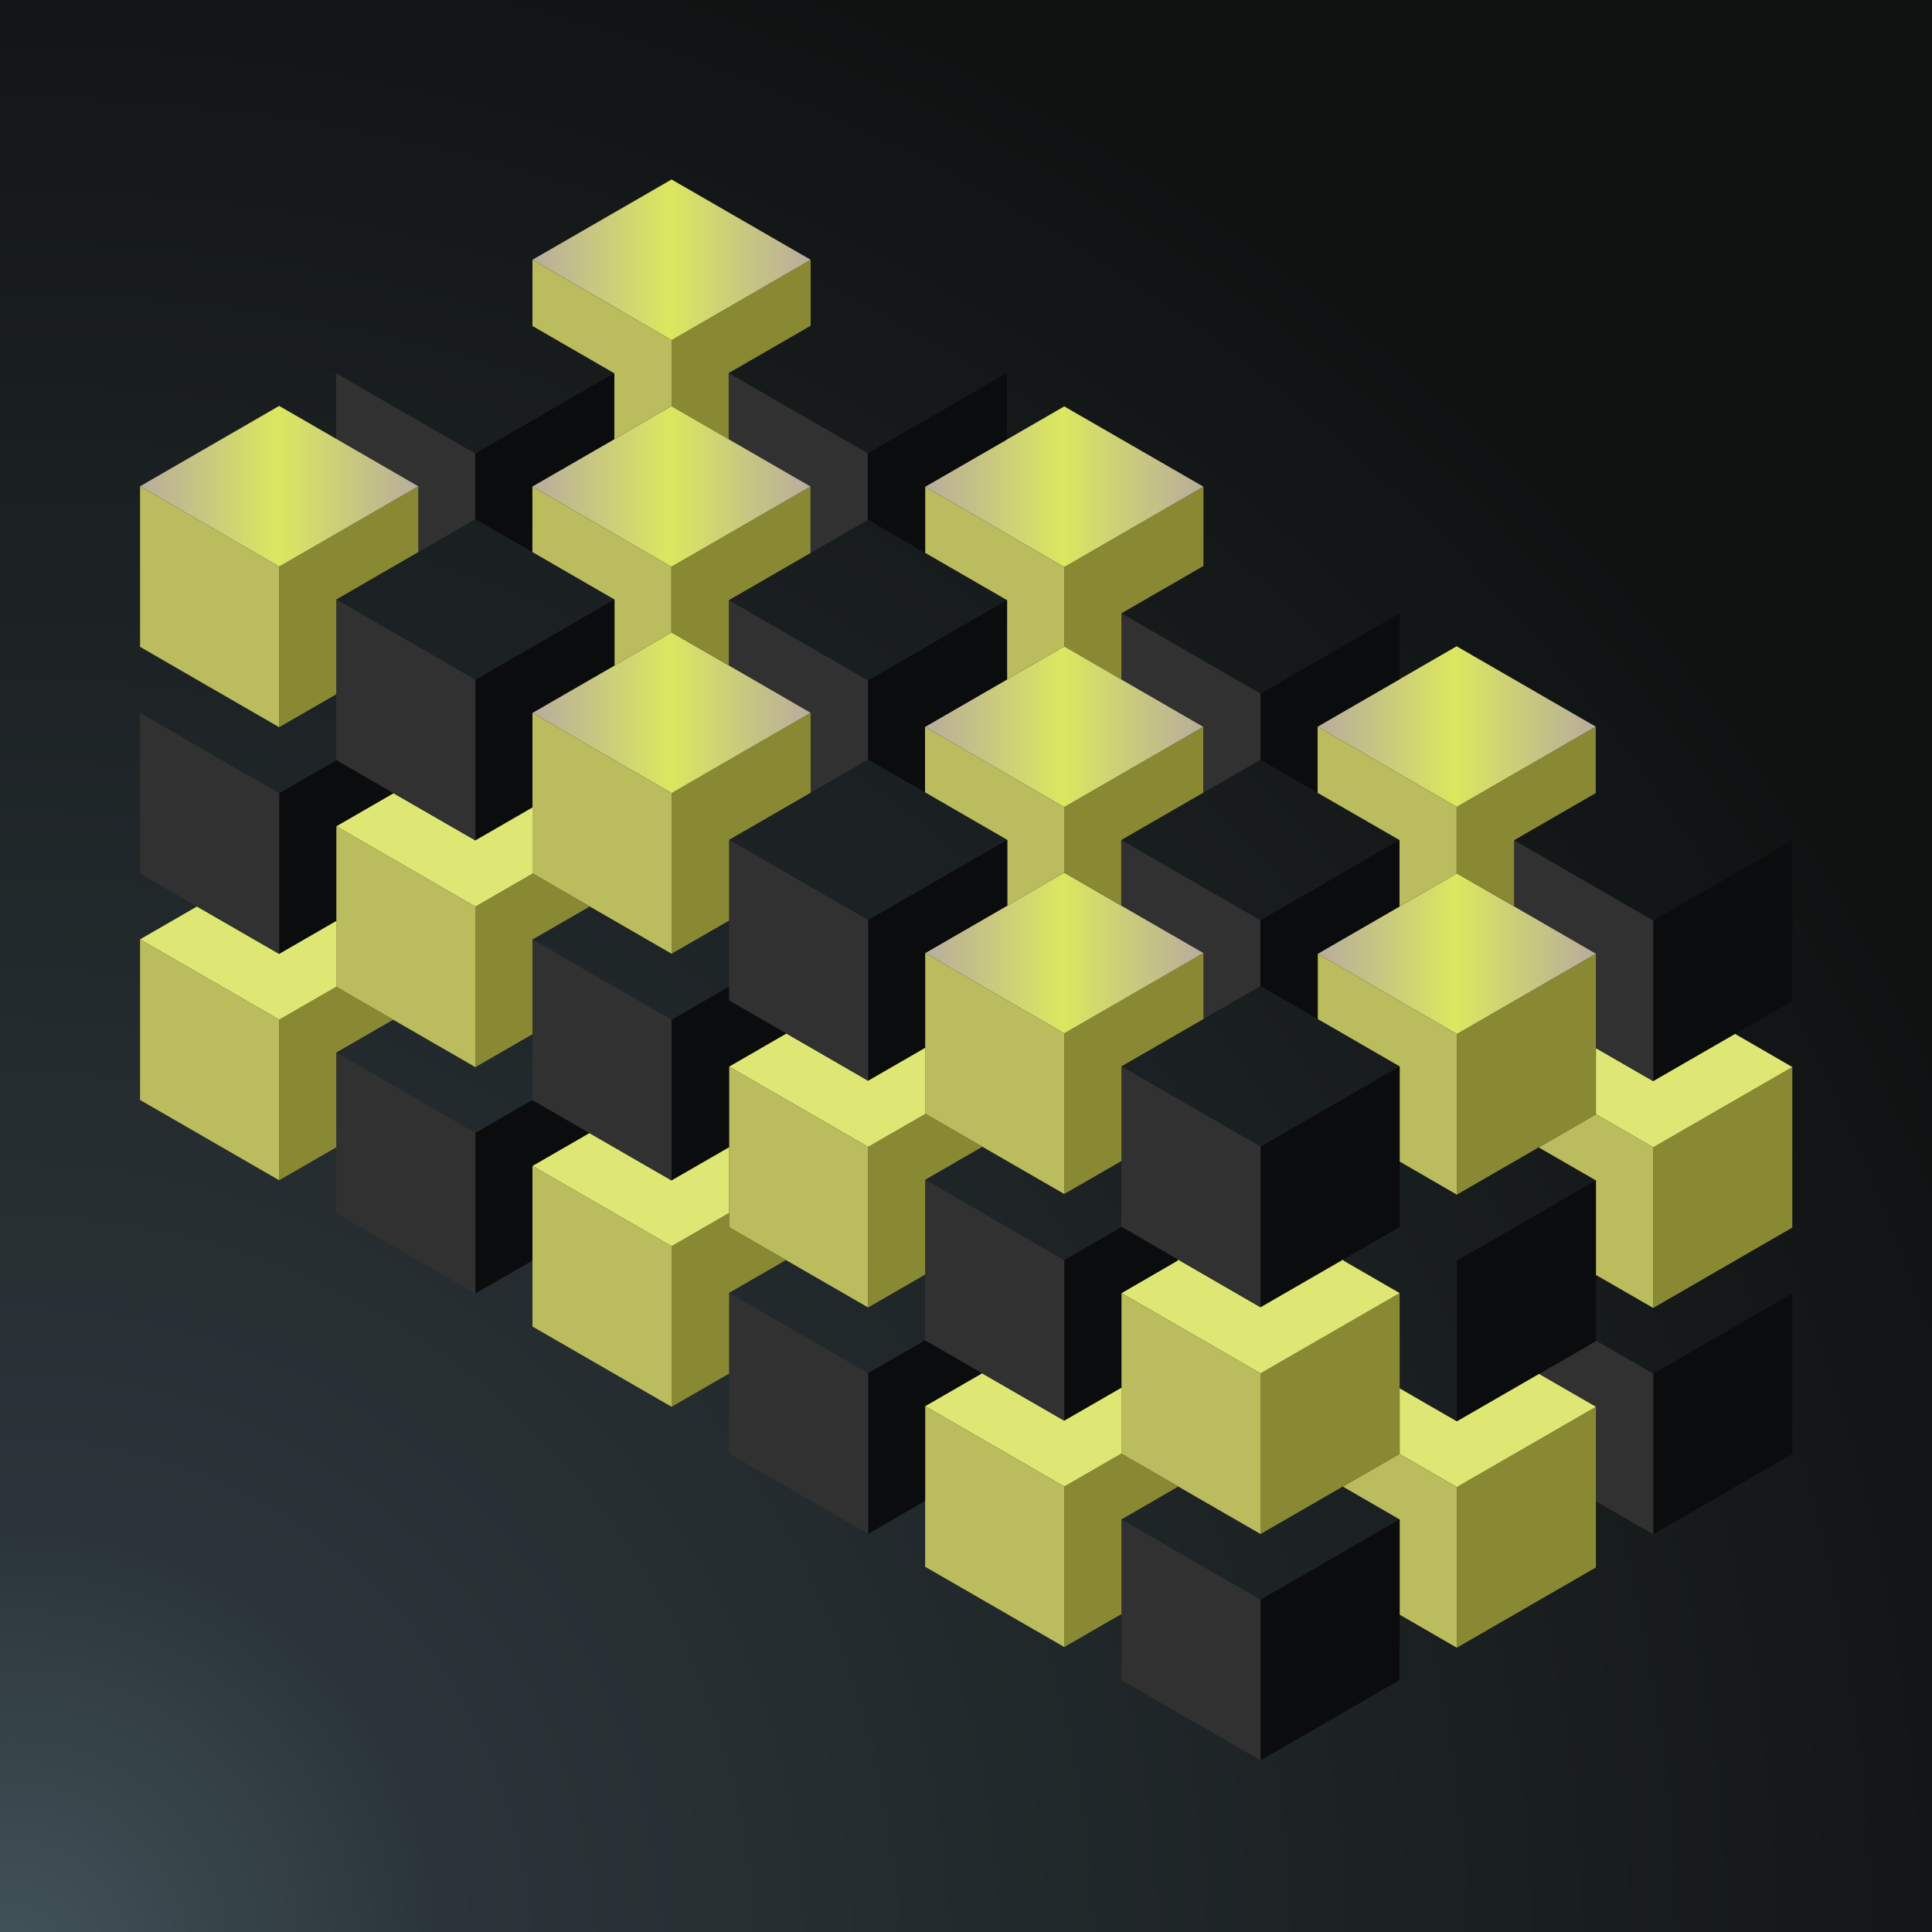
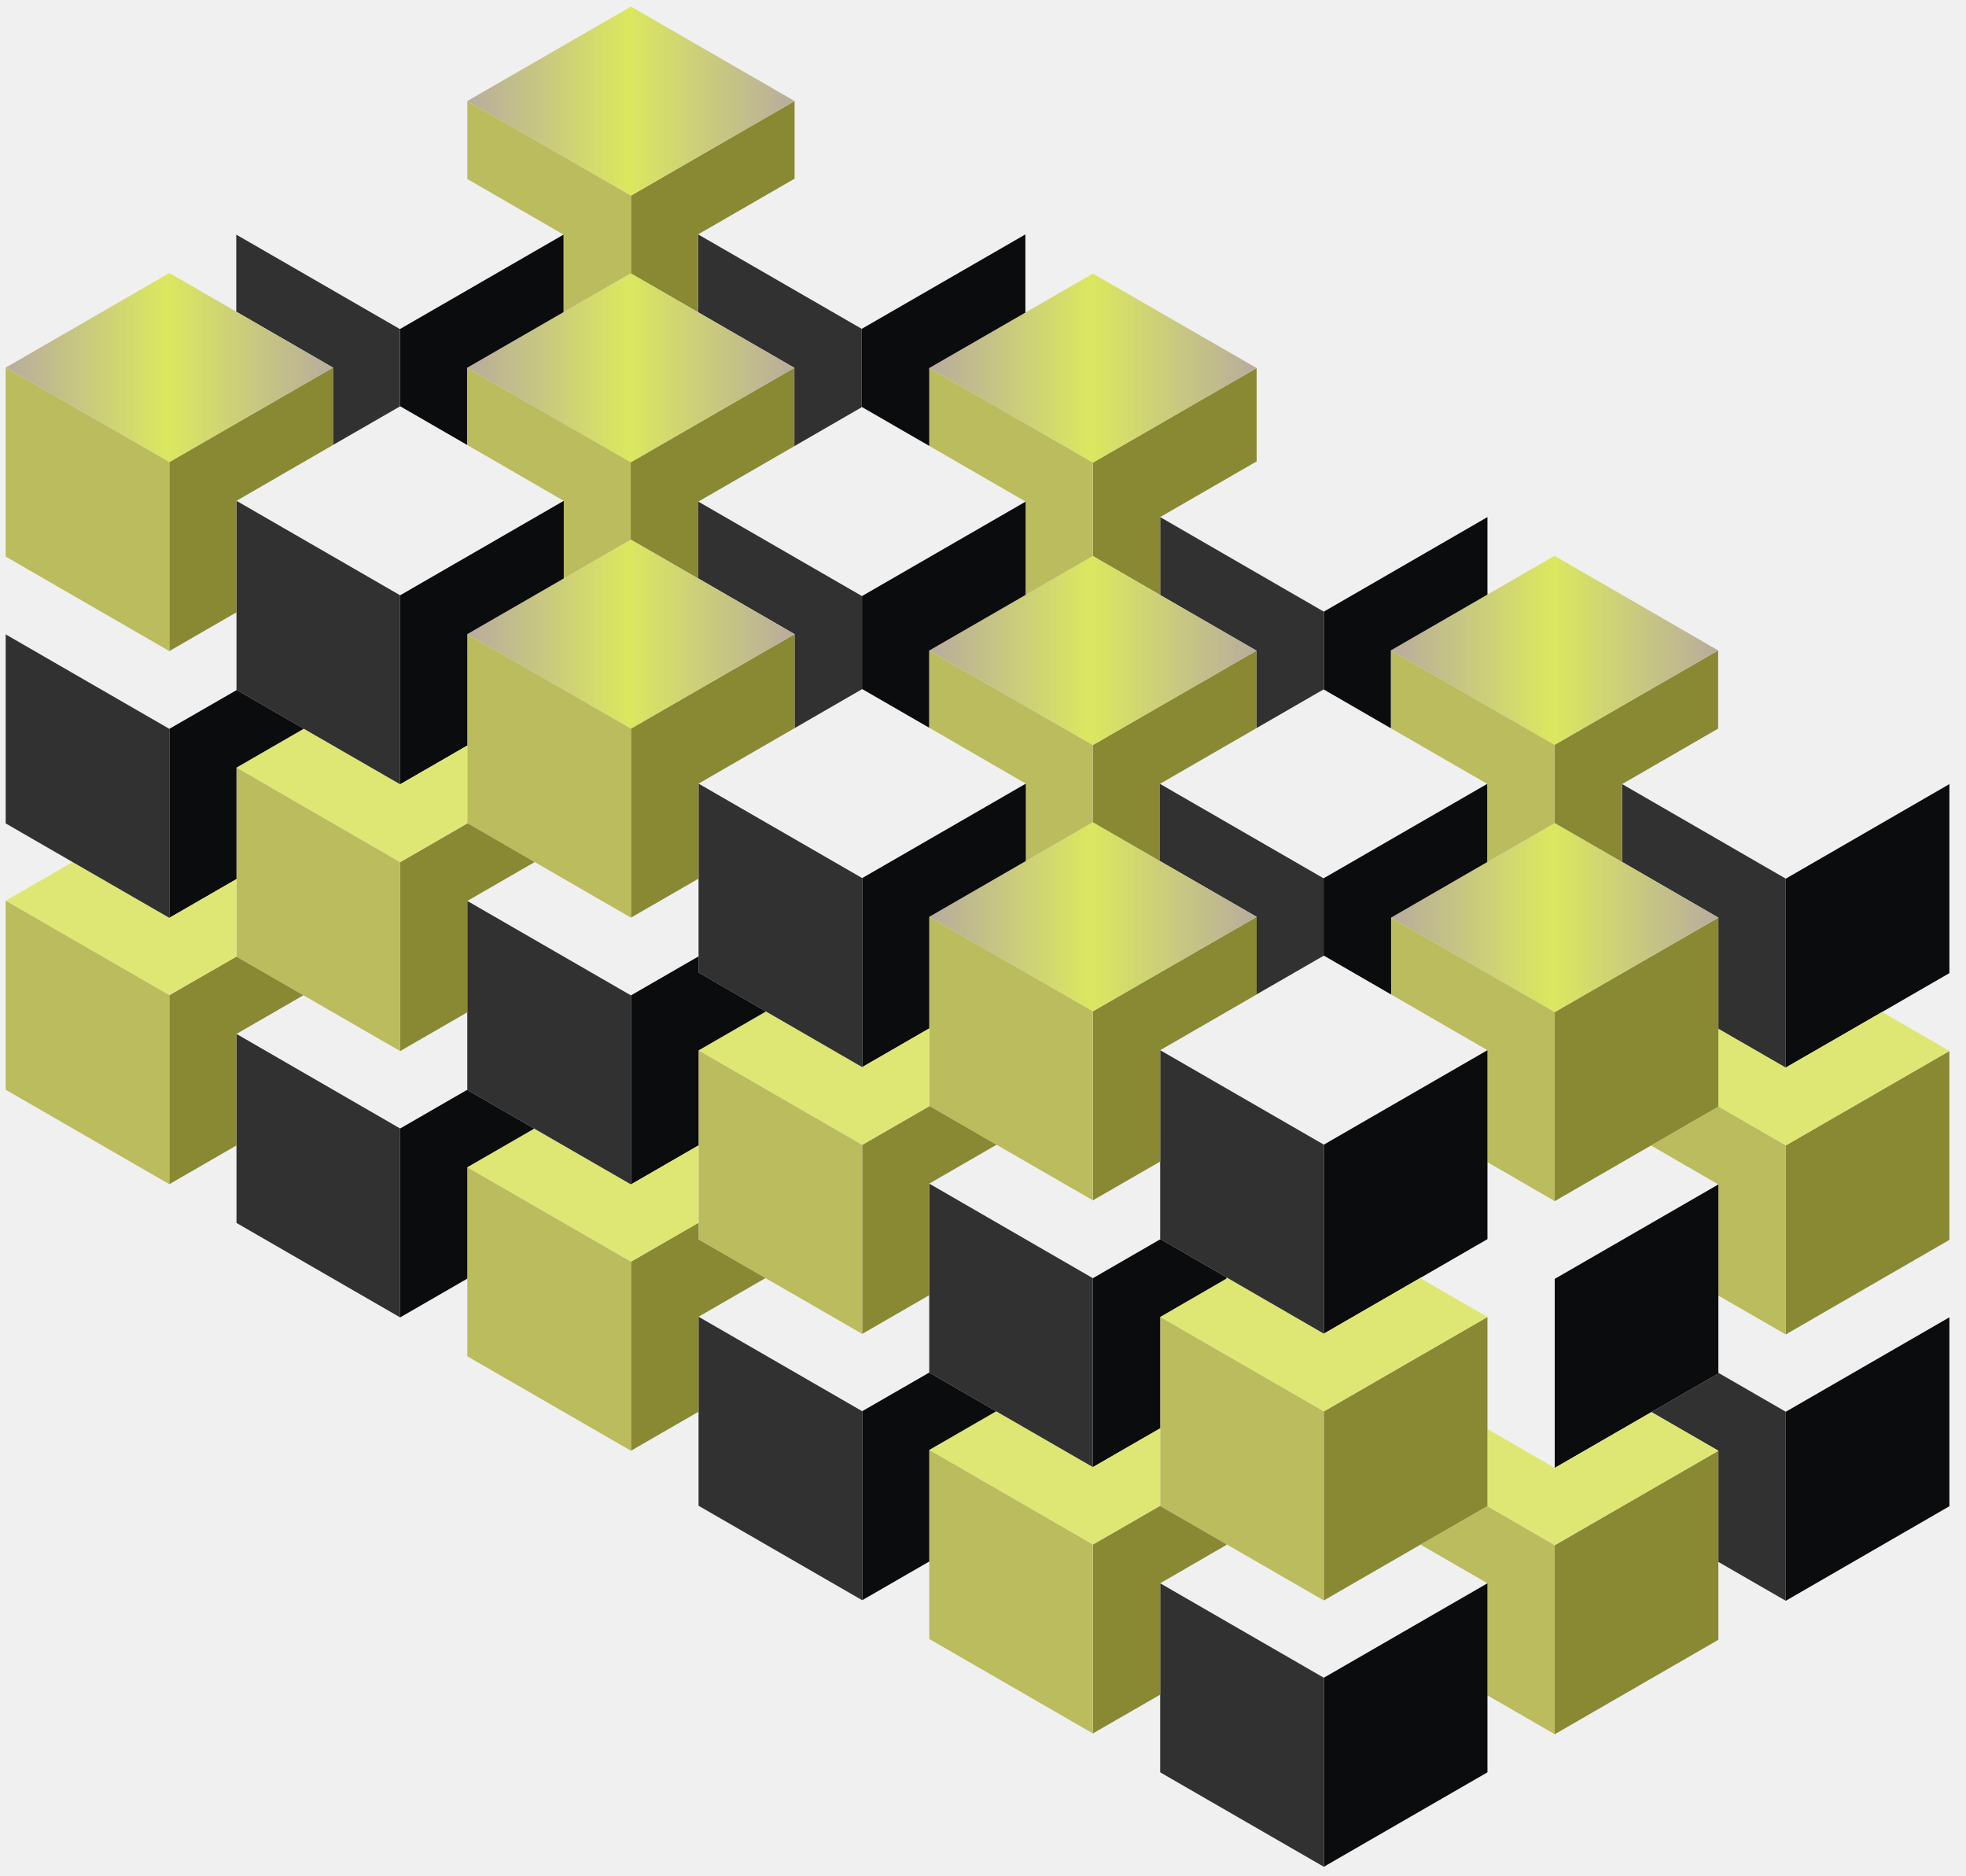
- <svg xmlns="http://www.w3.org/2000/svg" width="200" height="200" viewBox="0 0 200 200" fill="none">
-   <rect width="200" height="200" fill="url(#paint0_radial_4011_7620)" />
-   <g clip-path="url(#clip0_4011_7620)">
-     <path d="M185.54 133.89V150.51L171.14 158.83V142.2L185.54 133.89Z" fill="#0A0C0E" />
-     <path d="M179.65 130.48L171.14 135.4V118.77L185.54 110.46V127.08L179.65 130.48Z" fill="#898934" />
-     <path d="M185.54 86.98V103.61L179.62 107.03L171.14 111.92V95.3L185.54 86.98Z" fill="#0A0C0E" />
-     <path d="M185.54 110.46L171.14 118.77L165.22 115.35H165.21V108.5L171.14 111.92L179.62 107.03L179.63 107.04L185.54 110.46Z" fill="#DEE773" />
-     <path d="M171.14 142.2V158.83L165.21 155.41V145.63L159.32 142.23L165.21 138.83V138.78H165.22L171.14 142.2Z" fill="#313131" />
-     <path d="M171.14 118.77V135.4L165.21 131.98V122.2L159.29 118.78V118.77L165.21 115.35H165.22L171.14 118.77Z" fill="#BABC5E" />
-     <path d="M171.14 95.3V111.92L165.21 108.5V98.73L156.74 93.83V86.98L171.14 95.3Z" fill="#313131" />
-     <path d="M165.21 155.41V162.26L150.81 170.57V153.94L165.21 145.63V155.41Z" fill="#898934" />
-     <path d="M159.32 142.23L150.81 147.14V130.51L165.21 122.2V131.98V138.78V138.83L159.32 142.23Z" fill="#0A0C0E" />
-     <path d="M165.21 108.5V115.35L159.29 118.77L150.81 123.67V107.04L165.21 98.73V108.5Z" fill="#898934" />
-     <path d="M144.87 93.84L150.8 90.42L150.81 90.41L156.74 93.83L165.21 98.73L150.81 107.04L136.41 98.73L144.87 93.84Z" fill="url(#paint1_linear_4011_7620)" />
-     <path d="M165.21 145.63L150.81 153.94L144.89 150.52L144.88 150.5L144.89 150.49V143.72L150.81 147.14L159.32 142.23L165.21 145.63Z" fill="#DEE773" />
-     <path d="M165.19 75.22V82.1L156.74 86.98V93.83L150.81 90.41L150.8 90.42L150.79 90.41V83.53L165.19 75.22Z" fill="#898934" />
-     <path d="M144.89 70.31L150.79 66.9L165.19 75.22L150.79 83.53L136.39 75.22L144.89 70.31Z" fill="url(#paint2_linear_4011_7620)" />
-     <path d="M150.81 153.94V170.57L144.89 167.15V157.29L139.09 153.94L139.05 153.86L144.88 150.5L144.89 150.52L150.81 153.94Z" fill="#BABC5E" />
-     <path d="M150.81 107.04V123.67L144.89 120.24V110.39L136.41 105.49V98.73L150.81 107.04Z" fill="#BABC5E" />
-     <path d="M150.8 90.42L144.87 93.84V86.96L136.39 82.07V75.22L150.79 83.53V90.41L150.8 90.42Z" fill="#BABC5E" />
-     <path d="M144.89 167.15V173.92L130.49 182.23V165.6L144.89 157.29V167.15Z" fill="#0A0C0E" />
-     <path d="M144.89 143.72V150.49L144.88 150.5L139.05 153.86L130.49 158.8V142.17L144.89 133.86V143.72Z" fill="#898934" />
-     <path d="M144.89 120.24V127.01L144.86 127.03L139.03 130.4L130.49 135.33V118.7L144.89 110.39V120.24Z" fill="#0A0C0E" />
-     <path d="M144.89 63.49V70.31L136.39 75.22V82.07L130.49 78.66V78.65V71.81L144.89 63.49Z" fill="#0A0C0E" />
-     <path d="M144.89 133.86L130.49 142.17L116.09 133.86L121.88 130.51L121.95 130.39L130.49 135.33L139.03 130.4L139.09 130.51L144.89 133.86Z" fill="#DEE773" />
-     <path d="M144.87 86.96V93.84L136.41 98.73V105.49L130.49 102.07L130.48 102.08L130.47 102.07V95.27L144.87 86.96Z" fill="#0A0C0E" />
-     <path d="M130.49 165.6V182.23L116.09 173.92V167.1V157.29L130.49 165.6Z" fill="#313131" />
-     <path d="M116.09 150.47V143.67V133.86L130.49 142.17V158.8L121.93 153.86L116.09 150.49V150.47Z" fill="#BABC5E" />
-     <path d="M130.49 118.7V135.33L121.95 130.39L116.12 127.02H116.11L116.09 127.01V120.2V110.39L130.49 118.7Z" fill="#313131" />
-     <path d="M130.49 78.65V78.66L130.47 78.65L124.56 82.06V75.24L116.08 70.34L116.09 70.33V63.49L130.49 71.81V78.65Z" fill="#313131" />
-     <path d="M130.48 102.08L124.58 105.48V98.66L116.07 93.75V86.96L130.47 95.27V102.07L130.48 102.08Z" fill="#313131" />
-     <path d="M124.58 98.66V105.48V105.49L116.09 110.39V120.2H116.07L110.17 123.6V106.97L124.58 98.66Z" fill="#898934" />
-     <path d="M124.58 50.38V58.59L116.09 63.49V70.33L116.08 70.34L110.17 66.92V58.7L124.58 50.38Z" fill="#898934" />
-     <path d="M124.58 50.38L110.17 58.7L95.77 50.38L104.23 45.5L110.17 42.07L124.58 50.38Z" fill="url(#paint3_linear_4011_7620)" />
-     <path d="M124.58 98.66L110.17 106.97L95.77 98.66L104.27 93.75L110.16 90.34H110.17L116.07 93.75L124.58 98.66Z" fill="url(#paint4_linear_4011_7620)" />
-     <path d="M124.56 75.24V82.06L116.07 86.96V93.75L110.17 90.34H110.16V83.55L124.56 75.24Z" fill="#898934" />
-     <path d="M124.56 75.24L110.16 83.55L95.76 75.24L104.26 70.33L110.16 66.92H110.17L116.08 70.34L124.56 75.24Z" fill="url(#paint5_linear_4011_7620)" />
-     <path d="M121.95 130.39L121.88 130.51L116.09 133.86V143.67H116.07L110.17 147.07V130.45L116.11 127.02H116.12L121.95 130.39Z" fill="#0A0C0E" />
-     <path d="M121.93 153.86L121.88 153.94L116.09 157.29V167.1H116.07L110.17 170.5V153.88L116.09 150.47V150.49L121.93 153.86Z" fill="#898934" />
-     <path d="M116.09 143.67V150.47L110.17 153.88L95.77 145.56L101.66 142.16L110.17 147.07L116.07 143.67H116.09Z" fill="#DEE773" />
-     <path d="M110.17 153.88V170.5L95.77 162.19V155.38V145.56L110.17 153.88Z" fill="#BABC5E" />
-     <path d="M101.66 142.16L95.77 138.76V138.75V131.95V122.13L110.17 130.45V147.07L101.66 142.16Z" fill="#313131" />
-     <path d="M101.69 118.71L95.79 115.3L95.77 115.29V108.48V98.66L110.17 106.97V123.6L101.69 118.71Z" fill="#BABC5E" />
-     <path d="M110.17 58.7V66.92H110.16L104.26 70.33L104.25 70.32V62.13L95.77 57.23V50.38L110.17 58.7Z" fill="#BABC5E" />
-     <path d="M110.16 90.34L104.27 93.75V86.94L95.76 82.02V75.24L110.16 83.55V90.34Z" fill="#BABC5E" />
-     <path d="M104.27 86.94V93.75L95.77 98.66V108.48H95.76L89.87 111.88V95.25L104.27 86.94Z" fill="#0A0C0E" />
-     <path d="M104.26 70.33L95.76 75.24V82.02L89.87 78.62L89.86 78.63L89.85 78.62V70.44L104.25 62.13V70.32L104.26 70.33Z" fill="#0A0C0E" />
-     <path d="M104.23 38.62V45.5L95.77 50.38V57.23L89.85 53.81L89.84 53.82L89.83 53.81V46.93L104.23 38.62Z" fill="#0A0C0E" />
-     <path d="M95.79 115.3L101.69 118.71L95.77 122.13V131.95H95.76L89.87 135.35V118.72L95.79 115.31V115.3Z" fill="#898934" />
-     <path d="M101.66 142.16L95.77 145.56V155.38H95.76L89.87 158.78V142.15L95.77 138.75V138.76L101.66 142.16Z" fill="#0A0C0E" />
-     <path d="M95.79 115.3V115.31L89.87 118.72L75.47 110.41L81.39 106.99V106.98L89.87 111.88L95.76 108.48H95.77V115.29L95.79 115.3Z" fill="#DEE773" />
-     <path d="M89.87 142.15V158.78L75.47 150.47V142.22V133.84L89.87 142.15Z" fill="#313131" />
-     <path d="M81.36 130.44L75.47 127.04V125.59V118.79V110.41L89.87 118.72V135.35L81.36 130.44Z" fill="#BABC5E" />
-     <path d="M89.87 95.25V111.88L81.39 106.98L75.47 103.56V102.16V95.32V86.94L89.87 95.25Z" fill="#313131" />
-     <path d="M89.86 78.63L83.92 82.06V73.79L75.45 68.89V62.13L89.85 70.44V78.62L89.86 78.63Z" fill="#313131" />
-     <path d="M89.84 53.82L83.9 57.25V50.36L75.43 45.47V38.62L89.83 46.93V53.81L89.84 53.82Z" fill="#313131" />
-     <path d="M83.92 73.79V82.06L75.47 86.94V95.32H75.43L69.52 98.73V82.1L83.92 73.79Z" fill="#898934" />
-     <path d="M83.92 33.71V33.72L75.43 38.62V45.47L69.52 42.06V42.05V35.21L83.92 26.89V33.71Z" fill="#898934" />
-     <path d="M83.92 26.89L69.52 35.21L55.12 26.89L69.52 18.58L83.92 26.89Z" fill="url(#paint6_linear_4011_7620)" />
-     <path d="M83.92 73.79L69.52 82.1L55.12 73.79L63.61 68.89V68.88L69.51 65.48L69.52 65.47L75.45 68.89L83.92 73.79Z" fill="url(#paint7_linear_4011_7620)" />
-     <path d="M83.9 50.36V57.25L75.45 62.13V68.89L69.52 65.47L69.51 65.48L69.5 65.47V58.67L83.9 50.36Z" fill="#898934" />
-     <path d="M63.59 45.46L69.5 42.05L69.52 42.06L75.43 45.47L83.9 50.36L69.5 58.67L55.1 50.36L63.59 45.46Z" fill="url(#paint8_linear_4011_7620)" />
-     <path d="M81.39 106.98V106.99L75.47 110.41V118.79H75.43L69.52 122.2V105.57L75.43 102.16H75.47V103.56L81.39 106.98Z" fill="#0A0C0E" />
-     <path d="M81.36 130.44L75.47 133.84V142.22H75.43L69.52 145.63V129L75.43 125.59H75.47V127.04L81.36 130.44Z" fill="#898934" />
-     <path d="M75.47 118.79V125.59H75.43L69.52 129L55.12 120.69L61.01 117.29L69.52 122.2L75.43 118.79H75.47Z" fill="#DEE773" />
-     <path d="M69.52 129V145.63L55.12 137.32V130.5V120.69L69.52 129Z" fill="#BABC5E" />
-     <path d="M55.12 113.87V107.07V97.26L69.52 105.57V122.2L61.01 117.29L55.12 113.89V113.87Z" fill="#313131" />
-     <path d="M61.05 93.84L55.14 90.42L55.12 90.41V83.6V73.79L69.52 82.1V98.73L61.05 93.84Z" fill="#BABC5E" />
-     <path d="M69.52 42.05V42.06L69.5 42.05L63.59 45.46V38.64L55.11 33.74L55.12 33.73V26.89L69.52 35.21V42.05Z" fill="#BABC5E" />
-     <path d="M69.51 65.48L63.61 68.88V62.06L55.1 57.14V50.36L69.5 58.67V65.47L69.51 65.48Z" fill="#BABC5E" />
-     <path d="M63.61 62.06V68.88V68.89L55.12 73.79V83.6H55.1L49.21 87V70.37L63.61 62.06Z" fill="#0A0C0E" />
-     <path d="M63.59 38.64V45.46L55.1 50.36V57.14L49.21 53.74L49.2 53.75L49.19 53.74V46.95L63.59 38.64Z" fill="#0A0C0E" />
-     <path d="M55.14 90.42L61.05 93.84L55.12 97.26V107.07H55.1L49.21 110.47V93.85L55.13 90.43L55.14 90.42Z" fill="#898934" />
-     <path d="M61.01 117.29L55.12 120.69V130.5H55.1L49.21 133.9V117.28L55.12 113.87V113.89L61.01 117.29Z" fill="#0A0C0E" />
-     <path d="M55.14 90.42L55.13 90.43L49.21 93.85L34.81 85.53L40.73 82.11L49.21 87L55.1 83.6H55.12V90.41L55.14 90.42Z" fill="#DEE773" />
-     <path d="M49.21 117.28V133.9L34.81 125.59V118.78V108.96L49.21 117.28Z" fill="#313131" />
-     <path d="M40.7 105.56L34.81 102.16V102.15V95.35V85.53L49.21 93.85V110.47L40.7 105.56Z" fill="#BABC5E" />
-     <path d="M40.73 82.11L34.83 78.7L34.81 78.69V71.88V62.06L49.21 70.37V87L40.73 82.11Z" fill="#313131" />
-     <path d="M49.2 53.75L43.3 57.15V50.34L34.79 45.42V38.64L49.19 46.95V53.74L49.2 53.75Z" fill="#313131" />
-     <path d="M43.3 50.34V57.15L34.81 62.06V71.88H34.79L28.9 75.28V58.65L43.3 50.34Z" fill="#898934" />
-     <path d="M43.3 50.34L28.9 58.65L14.5 50.34L28.9 42.02L34.79 45.42L43.3 50.34Z" fill="url(#paint9_linear_4011_7620)" />
-     <path d="M34.83 78.7L40.73 82.11L34.81 85.53V95.35H34.79L28.9 98.75V82.12L34.82 78.71L34.83 78.7Z" fill="#0A0C0E" />
-     <path d="M40.7 105.56L34.81 108.96V118.78H34.79L28.9 122.18V105.55L34.81 102.15V102.16L40.7 105.56Z" fill="#898934" />
-     <path d="M34.81 95.35V102.15L28.9 105.55L14.5 97.24L20.39 93.84L28.9 98.75L34.79 95.35H34.81Z" fill="#DEE773" />
-     <path d="M28.9 105.55V122.18L14.5 113.87V97.24L28.9 105.55Z" fill="#BABC5E" />
-     <path d="M20.39 93.84L14.5 90.44V73.81L28.9 82.12V98.75L20.39 93.84Z" fill="#313131" />
-     <path d="M20.43 70.39L14.5 66.96V50.34L28.9 58.65V75.28L20.43 70.39Z" fill="#BABC5E" />
+ <svg xmlns="http://www.w3.org/2000/svg" width="173" height="165" viewBox="0 0 173 165" fill="none">
+   <g clip-path="url(#clip0_132_625)">
+     <path d="M171.54 115.89V132.51L157.14 140.83V124.2L171.54 115.89Z" fill="#0A0C0E" />
+     <path d="M165.65 112.48L157.14 117.4V100.77L171.54 92.46V109.08L165.65 112.48Z" fill="#898934" />
+     <path d="M171.54 68.98V85.61L165.62 89.03L157.14 93.92V77.3L171.54 68.98Z" fill="#0A0C0E" />
+     <path d="M171.54 92.46L157.14 100.77L151.22 97.35H151.21V90.5L157.14 93.92L165.62 89.03L165.63 89.04L171.54 92.46Z" fill="#DEE773" />
+     <path d="M157.14 124.2V140.83L151.21 137.41V127.63L145.32 124.23L151.21 120.83V120.78H151.22L157.14 124.2Z" fill="#313131" />
+     <path d="M157.14 100.77V117.4L151.21 113.98V104.2L145.29 100.78V100.77L151.21 97.35H151.22L157.14 100.77Z" fill="#BABC5E" />
+     <path d="M157.14 77.3V93.92L151.21 90.5V80.73L142.74 75.83V68.98L157.14 77.3Z" fill="#313131" />
+     <path d="M151.21 137.41V144.26L136.81 152.57V135.94L151.21 127.63V137.41Z" fill="#898934" />
+     <path d="M145.32 124.23L136.81 129.14V112.51L151.21 104.2V113.98V120.78V120.83L145.32 124.23Z" fill="#0A0C0E" />
+     <path d="M151.21 90.5V97.35L145.29 100.77L136.81 105.67V89.04L151.21 80.73V90.5Z" fill="#898934" />
+     <path d="M130.87 75.84L136.8 72.42L136.81 72.41L142.74 75.83L151.21 80.73L136.81 89.04L122.41 80.73L130.87 75.84Z" fill="url(#paint0_linear_132_625)" />
+     <path d="M151.21 127.63L136.81 135.94L130.89 132.52L130.88 132.5L130.89 132.49V125.72L136.81 129.14L145.32 124.23L151.21 127.63Z" fill="#DEE773" />
+     <path d="M151.19 57.22V64.1L142.74 68.98V75.83L136.81 72.41L136.8 72.42L136.79 72.41V65.53L151.19 57.22Z" fill="#898934" />
+     <path d="M130.89 52.31L136.79 48.9L151.19 57.22L136.79 65.53L122.39 57.22L130.89 52.31Z" fill="url(#paint1_linear_132_625)" />
+     <path d="M136.81 135.94V152.57L130.89 149.15V139.29L125.09 135.94L125.05 135.86L130.88 132.5L130.89 132.52L136.81 135.94Z" fill="#BABC5E" />
+     <path d="M136.81 89.04V105.67L130.89 102.24V92.39L122.41 87.49V80.73L136.81 89.04Z" fill="#BABC5E" />
+     <path d="M136.8 72.42L130.87 75.84V68.96L122.39 64.07V57.22L136.79 65.53V72.41L136.8 72.42Z" fill="#BABC5E" />
+     <path d="M130.89 149.15V155.92L116.49 164.23V147.6L130.89 139.29V149.15Z" fill="#0A0C0E" />
+     <path d="M130.89 125.72V132.49L130.88 132.5L125.05 135.86L116.49 140.8V124.17L130.89 115.86V125.72Z" fill="#898934" />
+     <path d="M130.89 102.24V109.01L130.86 109.03L125.03 112.4L116.49 117.33V100.7L130.89 92.39V102.24Z" fill="#0A0C0E" />
+     <path d="M130.89 45.49V52.31L122.39 57.22V64.07L116.49 60.66V60.65V53.81L130.89 45.49Z" fill="#0A0C0E" />
+     <path d="M130.89 115.86L116.49 124.17L102.09 115.86L107.88 112.51L107.95 112.39L116.49 117.33L125.03 112.4L125.09 112.51L130.89 115.86Z" fill="#DEE773" />
+     <path d="M130.87 68.96V75.84L122.41 80.73V87.49L116.49 84.07L116.48 84.08L116.47 84.07V77.27L130.87 68.96Z" fill="#0A0C0E" />
+     <path d="M116.49 147.6V164.23L102.09 155.92V149.1V139.29L116.49 147.6Z" fill="#313131" />
+     <path d="M102.09 132.47V125.67V115.86L116.49 124.17V140.8L107.93 135.86L102.09 132.49V132.47Z" fill="#BABC5E" />
+     <path d="M116.49 100.7V117.33L107.95 112.39L102.12 109.02H102.11L102.09 109.01V102.2V92.39L116.49 100.7Z" fill="#313131" />
+     <path d="M116.49 60.65V60.66L116.47 60.65L110.56 64.06V57.24L102.08 52.34L102.09 52.33V45.49L116.49 53.81V60.65Z" fill="#313131" />
+     <path d="M116.48 84.08L110.58 87.48V80.66L102.07 75.75V68.96L116.47 77.27V84.07L116.48 84.08Z" fill="#313131" />
+     <path d="M110.58 80.66V87.48V87.49L102.09 92.39V102.2H102.07L96.17 105.6V88.97L110.58 80.66Z" fill="#898934" />
+     <path d="M110.58 32.38V40.59L102.09 45.49V52.33L102.08 52.34L96.17 48.92V40.7L110.58 32.38Z" fill="#898934" />
+     <path d="M110.58 32.38L96.17 40.7L81.77 32.38L90.23 27.5L96.17 24.07L110.58 32.38Z" fill="url(#paint2_linear_132_625)" />
+     <path d="M110.58 80.66L96.17 88.97L81.77 80.66L90.27 75.75L96.16 72.34H96.17L102.07 75.75L110.58 80.66Z" fill="url(#paint3_linear_132_625)" />
+     <path d="M110.56 57.24V64.06L102.07 68.96V75.75L96.17 72.34H96.16V65.55L110.56 57.24Z" fill="#898934" />
+     <path d="M110.56 57.24L96.16 65.55L81.76 57.24L90.26 52.33L96.16 48.92H96.17L102.08 52.34L110.56 57.24Z" fill="url(#paint4_linear_132_625)" />
+     <path d="M107.95 112.39L107.88 112.51L102.09 115.86V125.67H102.07L96.17 129.07V112.45L102.11 109.02H102.12L107.95 112.39Z" fill="#0A0C0E" />
+     <path d="M107.93 135.86L107.88 135.94L102.09 139.29V149.1H102.07L96.17 152.5V135.88L102.09 132.47V132.49L107.93 135.86Z" fill="#898934" />
+     <path d="M102.09 125.67V132.47L96.17 135.88L81.77 127.56L87.66 124.16L96.17 129.07L102.07 125.67H102.09Z" fill="#DEE773" />
+     <path d="M96.17 135.88V152.5L81.77 144.19V137.38V127.56L96.17 135.88Z" fill="#BABC5E" />
+     <path d="M87.66 124.16L81.77 120.76V120.75V113.95V104.13L96.17 112.45V129.07L87.66 124.16Z" fill="#313131" />
+     <path d="M87.69 100.71L81.79 97.3L81.77 97.29V90.48V80.66L96.17 88.97V105.6L87.69 100.71Z" fill="#BABC5E" />
+     <path d="M96.17 40.7V48.92H96.16L90.26 52.33L90.25 52.32V44.13L81.77 39.23V32.38L96.17 40.7Z" fill="#BABC5E" />
+     <path d="M96.16 72.34L90.27 75.75V68.94L81.76 64.02V57.24L96.16 65.55V72.34Z" fill="#BABC5E" />
+     <path d="M90.27 68.94V75.75L81.77 80.66V90.48H81.76L75.87 93.88V77.25L90.27 68.94Z" fill="#0A0C0E" />
+     <path d="M90.26 52.33L81.76 57.24V64.02L75.87 60.62L75.86 60.63L75.85 60.62V52.44L90.25 44.13V52.32L90.26 52.33Z" fill="#0A0C0E" />
+     <path d="M90.23 20.62V27.5L81.77 32.38V39.23L75.85 35.81L75.84 35.82L75.83 35.81V28.93L90.23 20.62Z" fill="#0A0C0E" />
+     <path d="M81.79 97.3L87.69 100.71L81.77 104.13V113.95H81.76L75.87 117.35V100.72L81.79 97.31V97.3Z" fill="#898934" />
+     <path d="M87.66 124.16L81.77 127.56V137.38H81.76L75.87 140.78V124.15L81.77 120.75V120.76L87.66 124.16Z" fill="#0A0C0E" />
+     <path d="M81.79 97.3V97.31L75.87 100.72L61.47 92.41L67.39 88.99V88.98L75.87 93.88L81.76 90.48H81.77V97.29L81.79 97.3Z" fill="#DEE773" />
+     <path d="M75.87 124.15V140.78L61.47 132.47V124.22V115.84L75.87 124.15Z" fill="#313131" />
+     <path d="M67.36 112.44L61.47 109.04V107.59V100.79V92.41L75.87 100.72V117.35L67.36 112.44Z" fill="#BABC5E" />
+     <path d="M75.87 77.25V93.88L67.39 88.98L61.47 85.56V84.16V77.32V68.94L75.87 77.25Z" fill="#313131" />
+     <path d="M75.86 60.63L69.92 64.06V55.79L61.45 50.89V44.13L75.85 52.44V60.62L75.86 60.63Z" fill="#313131" />
+     <path d="M75.84 35.82L69.9 39.25V32.36L61.43 27.47V20.62L75.83 28.93V35.81L75.84 35.82Z" fill="#313131" />
+     <path d="M69.92 55.79V64.06L61.47 68.94V77.32H61.43L55.52 80.73V64.1L69.92 55.79Z" fill="#898934" />
+     <path d="M69.92 15.71V15.72L61.43 20.62V27.47L55.52 24.06V24.05V17.21L69.92 8.89V15.71Z" fill="#898934" />
+     <path d="M69.92 8.89L55.52 17.21L41.12 8.89L55.52 0.58L69.92 8.89Z" fill="url(#paint5_linear_132_625)" />
+     <path d="M69.92 55.79L55.52 64.1L41.12 55.79L49.61 50.89V50.88L55.51 47.48L55.52 47.47L61.45 50.89L69.92 55.79Z" fill="url(#paint6_linear_132_625)" />
+     <path d="M69.9 32.36V39.25L61.45 44.13V50.89L55.52 47.47L55.51 47.48L55.5 47.47V40.67L69.9 32.36Z" fill="#898934" />
+     <path d="M49.59 27.46L55.5 24.05L55.52 24.06L61.43 27.47L69.9 32.36L55.5 40.67L41.1 32.36L49.59 27.46Z" fill="url(#paint7_linear_132_625)" />
+     <path d="M67.39 88.98V88.99L61.47 92.41V100.79H61.43L55.52 104.2V87.57L61.43 84.16H61.47V85.56L67.39 88.98Z" fill="#0A0C0E" />
+     <path d="M67.36 112.44L61.47 115.84V124.22H61.43L55.52 127.63V111L61.43 107.59H61.47V109.04L67.36 112.44Z" fill="#898934" />
+     <path d="M61.47 100.79V107.59H61.43L55.52 111L41.12 102.69L47.01 99.29L55.52 104.2L61.43 100.79H61.47Z" fill="#DEE773" />
+     <path d="M55.52 111V127.63L41.12 119.32V112.5V102.69L55.52 111Z" fill="#BABC5E" />
+     <path d="M41.12 95.87V89.07V79.26L55.52 87.57V104.2L47.01 99.29L41.12 95.89V95.87Z" fill="#313131" />
+     <path d="M47.05 75.84L41.14 72.42L41.12 72.41V65.6V55.79L55.52 64.1V80.73L47.05 75.84Z" fill="#BABC5E" />
+     <path d="M55.52 24.05V24.06L55.5 24.05L49.59 27.46V20.64L41.11 15.74L41.12 15.73V8.89L55.52 17.21V24.05Z" fill="#BABC5E" />
+     <path d="M55.51 47.48L49.61 50.88V44.06L41.1 39.14V32.36L55.5 40.67V47.47L55.51 47.48Z" fill="#BABC5E" />
+     <path d="M49.61 44.06V50.88V50.89L41.12 55.79V65.6H41.1L35.21 69V52.37L49.61 44.06Z" fill="#0A0C0E" />
+     <path d="M49.59 20.64V27.46L41.1 32.36V39.14L35.21 35.74L35.2 35.75L35.19 35.74V28.95L49.59 20.64Z" fill="#0A0C0E" />
+     <path d="M41.14 72.42L47.05 75.84L41.12 79.26V89.07H41.1L35.21 92.47V75.85L41.13 72.43L41.14 72.42Z" fill="#898934" />
+     <path d="M47.01 99.29L41.12 102.69V112.5H41.1L35.21 115.9V99.28L41.12 95.87V95.89L47.01 99.29Z" fill="#0A0C0E" />
+     <path d="M41.14 72.42L41.13 72.43L35.21 75.85L20.81 67.53L26.73 64.11L35.21 69L41.1 65.6H41.12V72.41L41.14 72.42Z" fill="#DEE773" />
+     <path d="M35.21 99.28V115.9L20.81 107.59V100.78V90.96L35.21 99.28Z" fill="#313131" />
+     <path d="M26.7 87.56L20.81 84.16V84.15V77.35V67.53L35.21 75.85V92.47L26.7 87.56Z" fill="#BABC5E" />
+     <path d="M26.73 64.11L20.83 60.7L20.81 60.69V53.88V44.06L35.21 52.37V69L26.73 64.11Z" fill="#313131" />
+     <path d="M35.2 35.75L29.3 39.15V32.34L20.79 27.42V20.64L35.19 28.95V35.74L35.2 35.75Z" fill="#313131" />
+     <path d="M29.3 32.34V39.15L20.81 44.06V53.88H20.79L14.9 57.28V40.65L29.3 32.34Z" fill="#898934" />
+     <path d="M29.3 32.34L14.9 40.65L0.5 32.34L14.9 24.02L20.79 27.42L29.3 32.34Z" fill="url(#paint8_linear_132_625)" />
+     <path d="M20.83 60.7L26.73 64.11L20.81 67.53V77.35H20.79L14.9 80.75V64.12L20.82 60.71L20.83 60.7Z" fill="#0A0C0E" />
+     <path d="M26.7 87.56L20.81 90.96V100.78H20.79L14.9 104.18V87.55L20.81 84.15V84.16L26.7 87.56Z" fill="#898934" />
+     <path d="M20.81 77.35V84.15L14.9 87.55L0.5 79.24L6.39 75.84L14.9 80.75L20.79 77.35H20.81Z" fill="#DEE773" />
+     <path d="M14.9 87.55V104.18L0.5 95.87V79.24L14.9 87.55Z" fill="#BABC5E" />
+     <path d="M6.39 75.84L0.5 72.44V55.81L14.9 64.12V80.75L6.39 75.84Z" fill="#313131" />
+     <path d="M6.43 52.39L0.5 48.96V32.34L14.9 40.65V57.28L6.43 52.39Z" fill="#BABC5E" />
  </g>
  <defs>
-     <radialGradient id="paint0_radial_4011_7620" cx="0" cy="0" r="1" gradientUnits="userSpaceOnUse" gradientTransform="translate(1.19209e-05 200) rotate(-63.4349) scale(223.607)">
-       <stop stop-color="#42535A" />
-       <stop offset="0.197" stop-color="#2B3539" />
-       <stop offset="1" stop-color="#0F1111" />
-     </radialGradient>
-     <linearGradient id="paint1_linear_4011_7620" x1="136.41" y1="98.725" x2="165.21" y2="98.725" gradientUnits="userSpaceOnUse">
+     <linearGradient id="paint0_linear_132_625" x1="122.41" y1="80.725" x2="151.21" y2="80.725" gradientUnits="userSpaceOnUse">
      <stop stop-color="#B8AC9D" />
      <stop offset="0.494" stop-color="#DBE85F" />
      <stop offset="1" stop-color="#B8AC9D" />
    </linearGradient>
-     <linearGradient id="paint2_linear_4011_7620" x1="136.39" y1="75.215" x2="165.19" y2="75.215" gradientUnits="userSpaceOnUse">
+     <linearGradient id="paint1_linear_132_625" x1="122.39" y1="57.215" x2="151.19" y2="57.215" gradientUnits="userSpaceOnUse">
      <stop stop-color="#B8AC9D" />
      <stop offset="0.494" stop-color="#DBE85F" />
      <stop offset="1" stop-color="#B8AC9D" />
    </linearGradient>
-     <linearGradient id="paint3_linear_4011_7620" x1="95.77" y1="50.385" x2="124.58" y2="50.385" gradientUnits="userSpaceOnUse">
+     <linearGradient id="paint2_linear_132_625" x1="81.77" y1="32.385" x2="110.58" y2="32.385" gradientUnits="userSpaceOnUse">
      <stop stop-color="#B8AC9D" />
      <stop offset="0.494" stop-color="#DBE85F" />
      <stop offset="1" stop-color="#B8AC9D" />
    </linearGradient>
-     <linearGradient id="paint4_linear_4011_7620" x1="95.77" y1="98.655" x2="124.58" y2="98.655" gradientUnits="userSpaceOnUse">
+     <linearGradient id="paint3_linear_132_625" x1="81.77" y1="80.655" x2="110.58" y2="80.655" gradientUnits="userSpaceOnUse">
      <stop stop-color="#B8AC9D" />
      <stop offset="0.494" stop-color="#DBE85F" />
      <stop offset="1" stop-color="#B8AC9D" />
    </linearGradient>
-     <linearGradient id="paint5_linear_4011_7620" x1="95.76" y1="75.235" x2="124.56" y2="75.235" gradientUnits="userSpaceOnUse">
+     <linearGradient id="paint4_linear_132_625" x1="81.76" y1="57.235" x2="110.56" y2="57.235" gradientUnits="userSpaceOnUse">
      <stop stop-color="#B8AC9D" />
      <stop offset="0.494" stop-color="#DBE85F" />
      <stop offset="1" stop-color="#B8AC9D" />
    </linearGradient>
-     <linearGradient id="paint6_linear_4011_7620" x1="55.12" y1="26.895" x2="83.92" y2="26.895" gradientUnits="userSpaceOnUse">
+     <linearGradient id="paint5_linear_132_625" x1="41.12" y1="8.895" x2="69.92" y2="8.895" gradientUnits="userSpaceOnUse">
      <stop stop-color="#B8AC9D" />
      <stop offset="0.494" stop-color="#DBE85F" />
      <stop offset="1" stop-color="#B8AC9D" />
    </linearGradient>
-     <linearGradient id="paint7_linear_4011_7620" x1="55.12" y1="73.785" x2="83.92" y2="73.785" gradientUnits="userSpaceOnUse">
+     <linearGradient id="paint6_linear_132_625" x1="41.12" y1="55.785" x2="69.92" y2="55.785" gradientUnits="userSpaceOnUse">
      <stop stop-color="#B8AC9D" />
      <stop offset="0.494" stop-color="#DBE85F" />
      <stop offset="1" stop-color="#B8AC9D" />
    </linearGradient>
-     <linearGradient id="paint8_linear_4011_7620" x1="55.1" y1="50.36" x2="83.9" y2="50.36" gradientUnits="userSpaceOnUse">
+     <linearGradient id="paint7_linear_132_625" x1="41.1" y1="32.36" x2="69.9" y2="32.36" gradientUnits="userSpaceOnUse">
      <stop stop-color="#B8AC9D" />
      <stop offset="0.494" stop-color="#DBE85F" />
      <stop offset="1" stop-color="#B8AC9D" />
    </linearGradient>
-     <linearGradient id="paint9_linear_4011_7620" x1="14.5" y1="50.335" x2="43.3" y2="50.335" gradientUnits="userSpaceOnUse">
+     <linearGradient id="paint8_linear_132_625" x1="0.5" y1="32.335" x2="29.3" y2="32.335" gradientUnits="userSpaceOnUse">
      <stop stop-color="#B8AC9D" />
      <stop offset="0.494" stop-color="#DBE85F" />
      <stop offset="1" stop-color="#B8AC9D" />
    </linearGradient>
-     <clipPath id="clip0_4011_7620">
-       <rect width="172.04" height="164.8" fill="white" transform="translate(14 18)" />
+     <clipPath id="clip0_132_625">
+       <rect width="172.04" height="164.8" fill="white" />
    </clipPath>
  </defs>
</svg>
